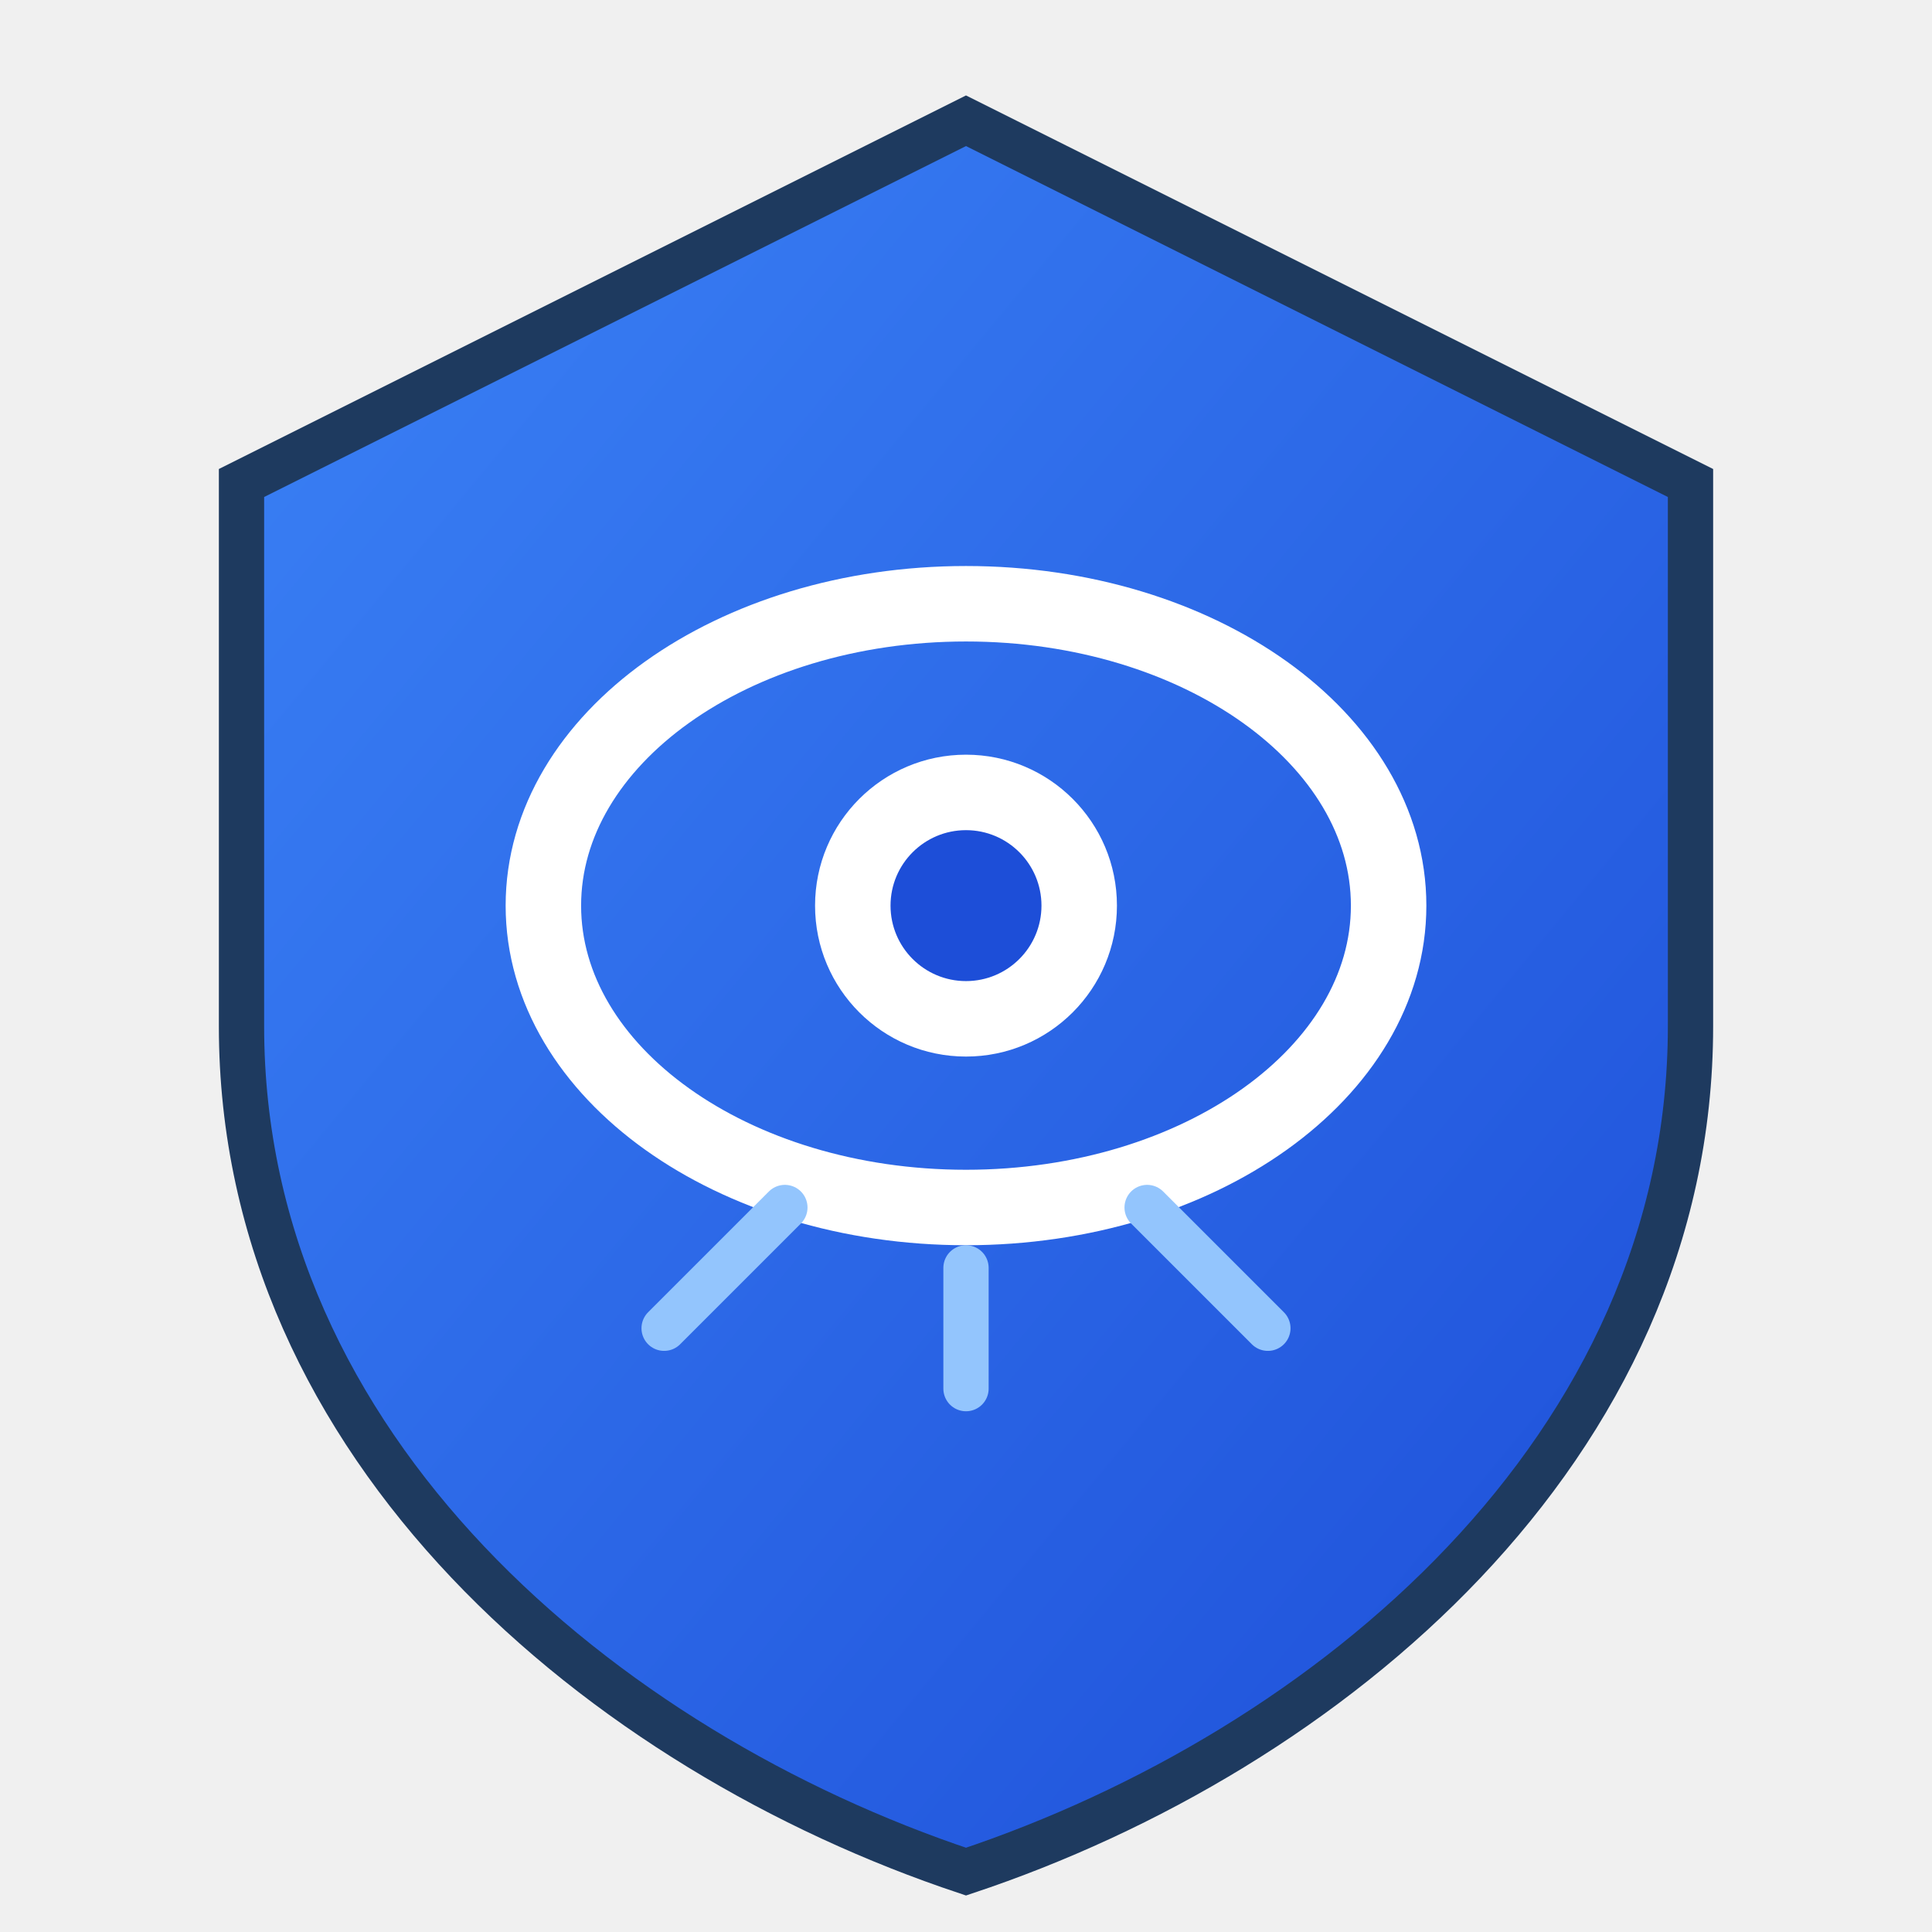
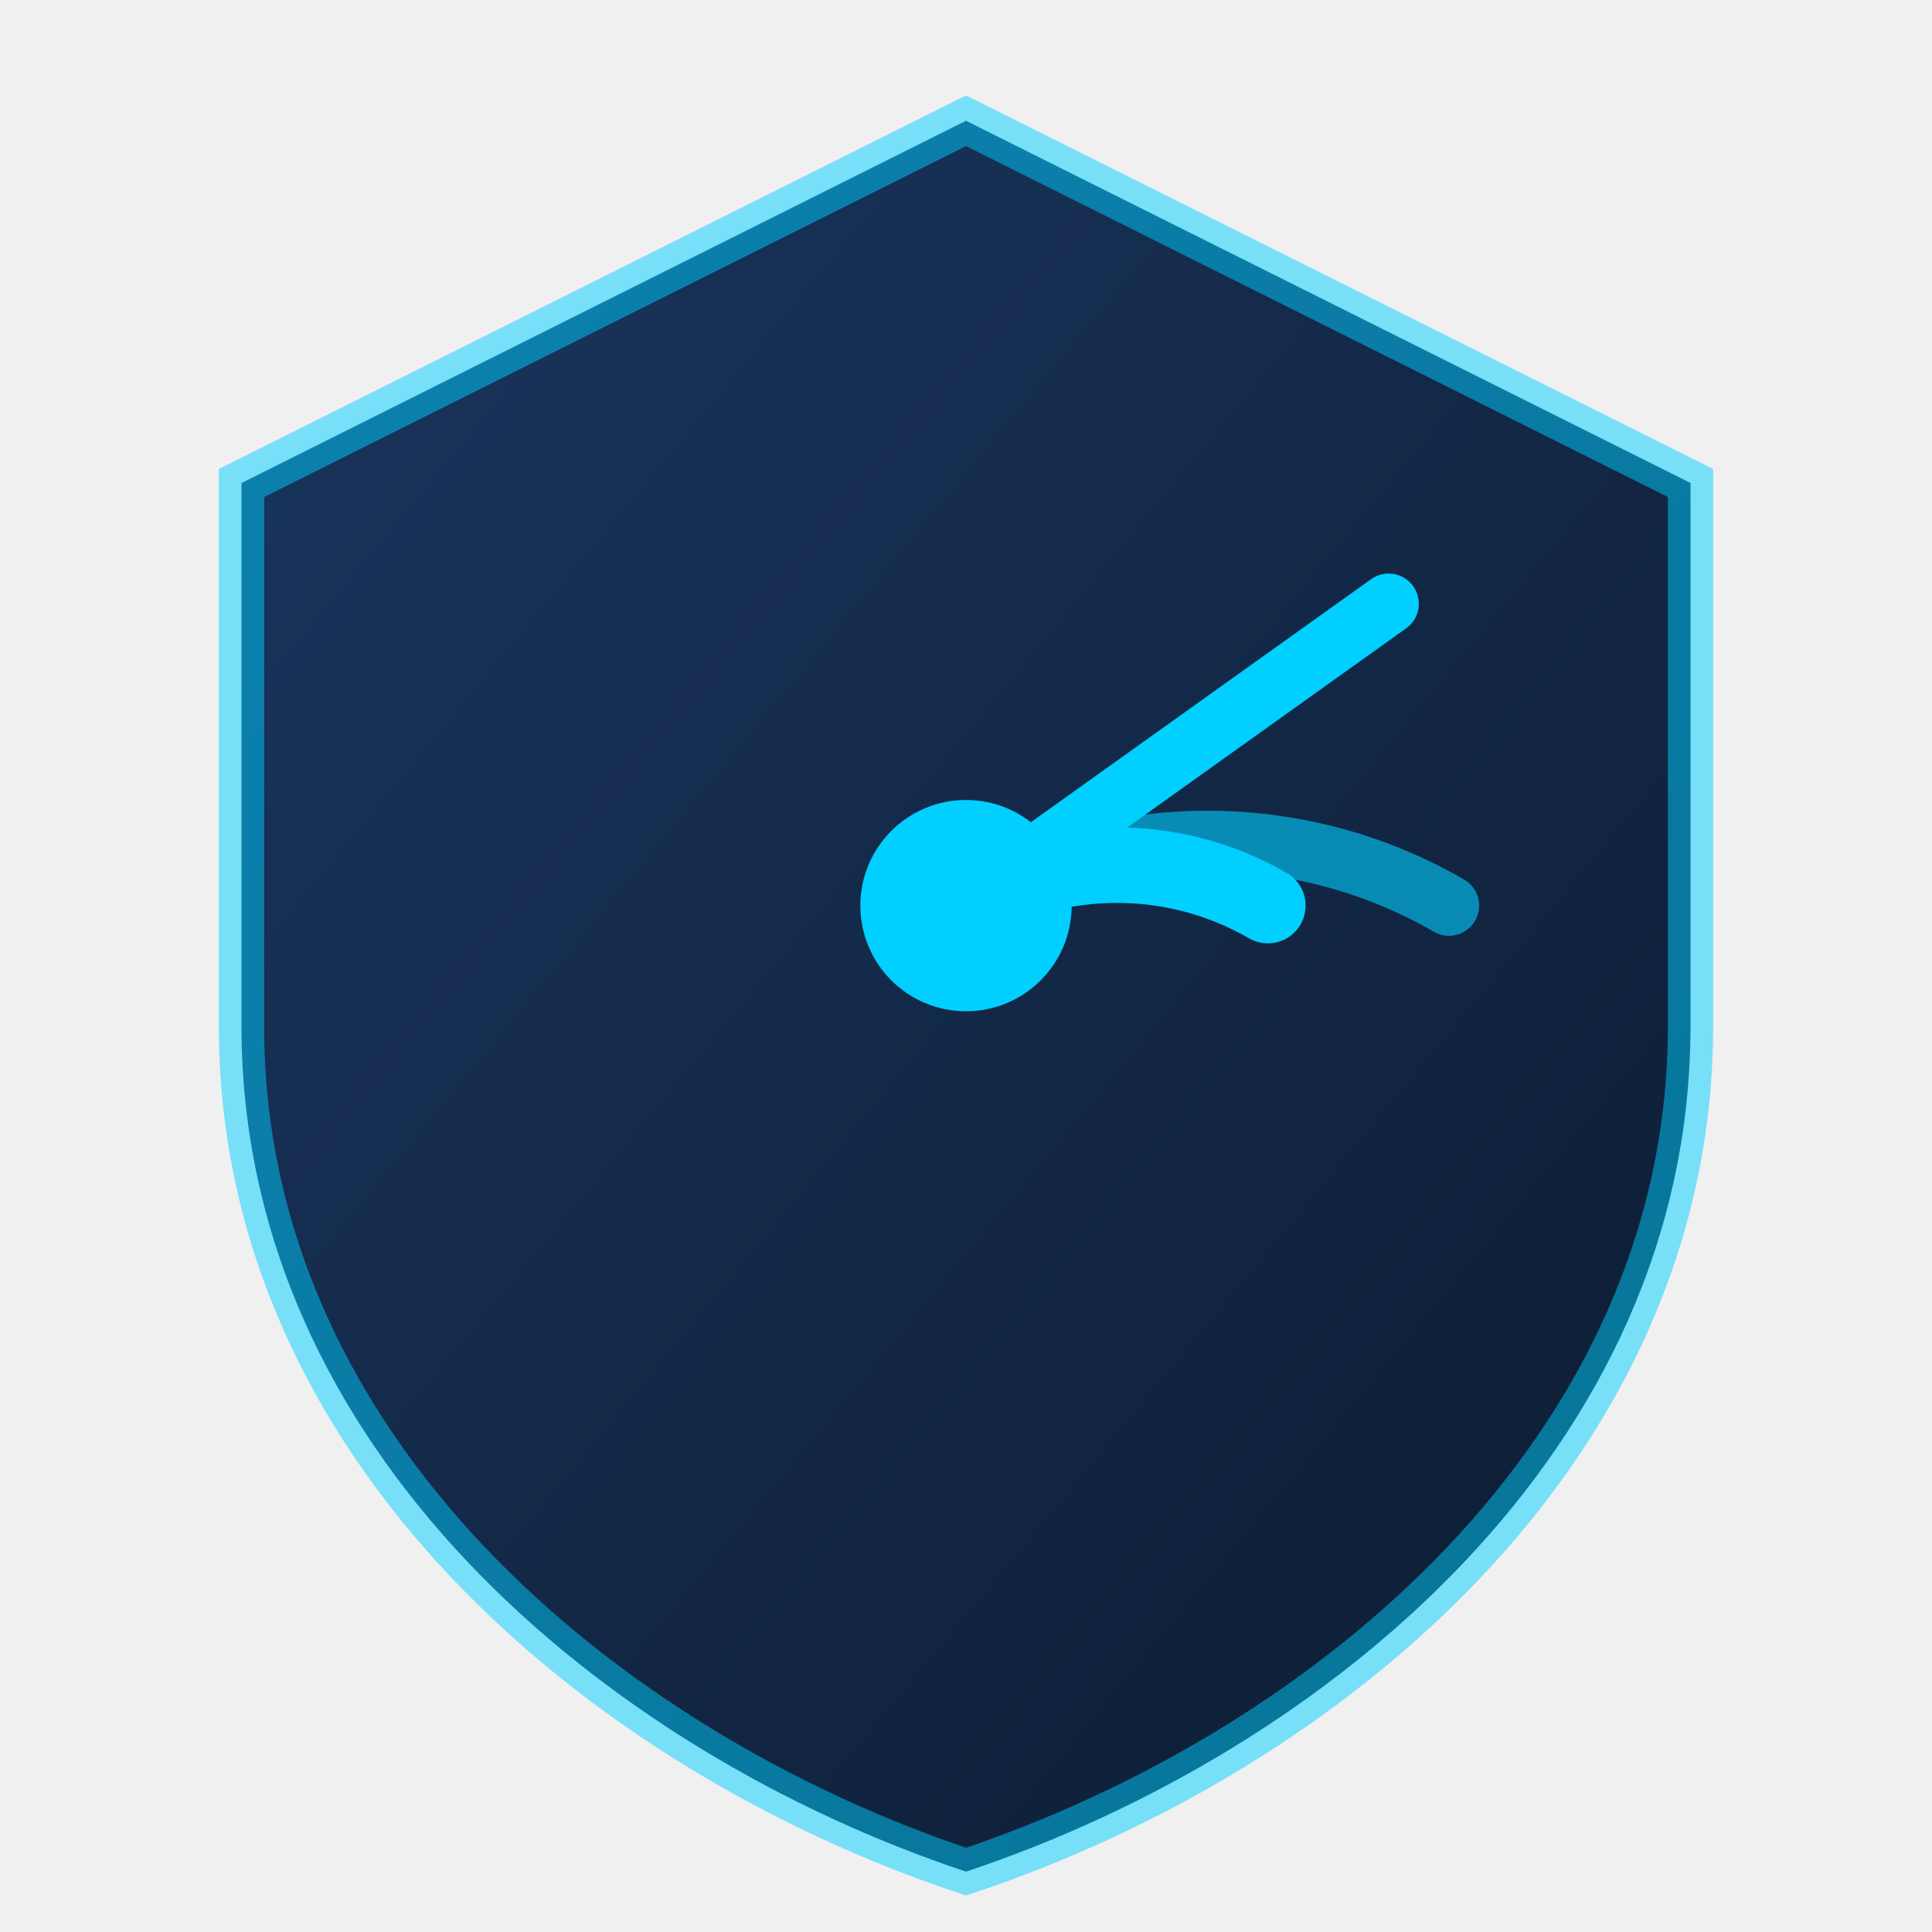
<svg xmlns="http://www.w3.org/2000/svg" viewBox="0 0 64 64">
  <defs>
    <linearGradient id="g" x1="0%" y1="0%" x2="100%" y2="100%">
-       <stop offset="0%" stop-color="#3b82f6" />
-       <stop offset="100%" stop-color="#1d4ed8" />
+       <stop offset="0%" stop-color="#1A3660" />
+       <stop offset="100%" stop-color="#0C1B30" />
    </linearGradient>
  </defs>
-   <path d="M32 4 L56 16 V34 C56 48 44 58 32 62 C20 58 8 48 8 34 V16 Z" fill="url(#g)" stroke="#1e3a5f" stroke-width="1.5" />
-   <ellipse cx="32" cy="30" rx="14" ry="10" fill="none" stroke="#fff" stroke-width="2.5" />
-   <circle cx="32" cy="30" r="5" fill="#fff" />
-   <circle cx="32" cy="30" r="2.5" fill="#1d4ed8" />
-   <path d="M22 44 L26 40" stroke="#93c5fd" stroke-width="1.5" stroke-linecap="round" />
-   <path d="M32 46 L32 42" stroke="#93c5fd" stroke-width="1.5" stroke-linecap="round" />
-   <path d="M42 44 L38 40" stroke="#93c5fd" stroke-width="1.5" stroke-linecap="round" />
+   <path d="M32 4 L56 16 V34 C56 48 44 58 32 62 C20 58 8 48 8 34 V16 Z" fill="url(#g)" stroke="#00CFFF" stroke-width="1.5" stroke-opacity="0.5" />
+   <path d="M32 30 A10 10 0 0 1 42 30" fill="none" stroke="#00CFFF" stroke-width="2.5" stroke-linecap="round" />
+   <path d="M32 30 A16 16 0 0 1 48 30" fill="none" stroke="#00CFFF" stroke-width="2" stroke-linecap="round" stroke-opacity="0.6" />
+   <line x1="32" y1="30" x2="46" y2="20" stroke="#00CFFF" stroke-width="2" stroke-linecap="round" />
+   <circle cx="32" cy="30" r="3.5" fill="#00CFFF" />
</svg>
